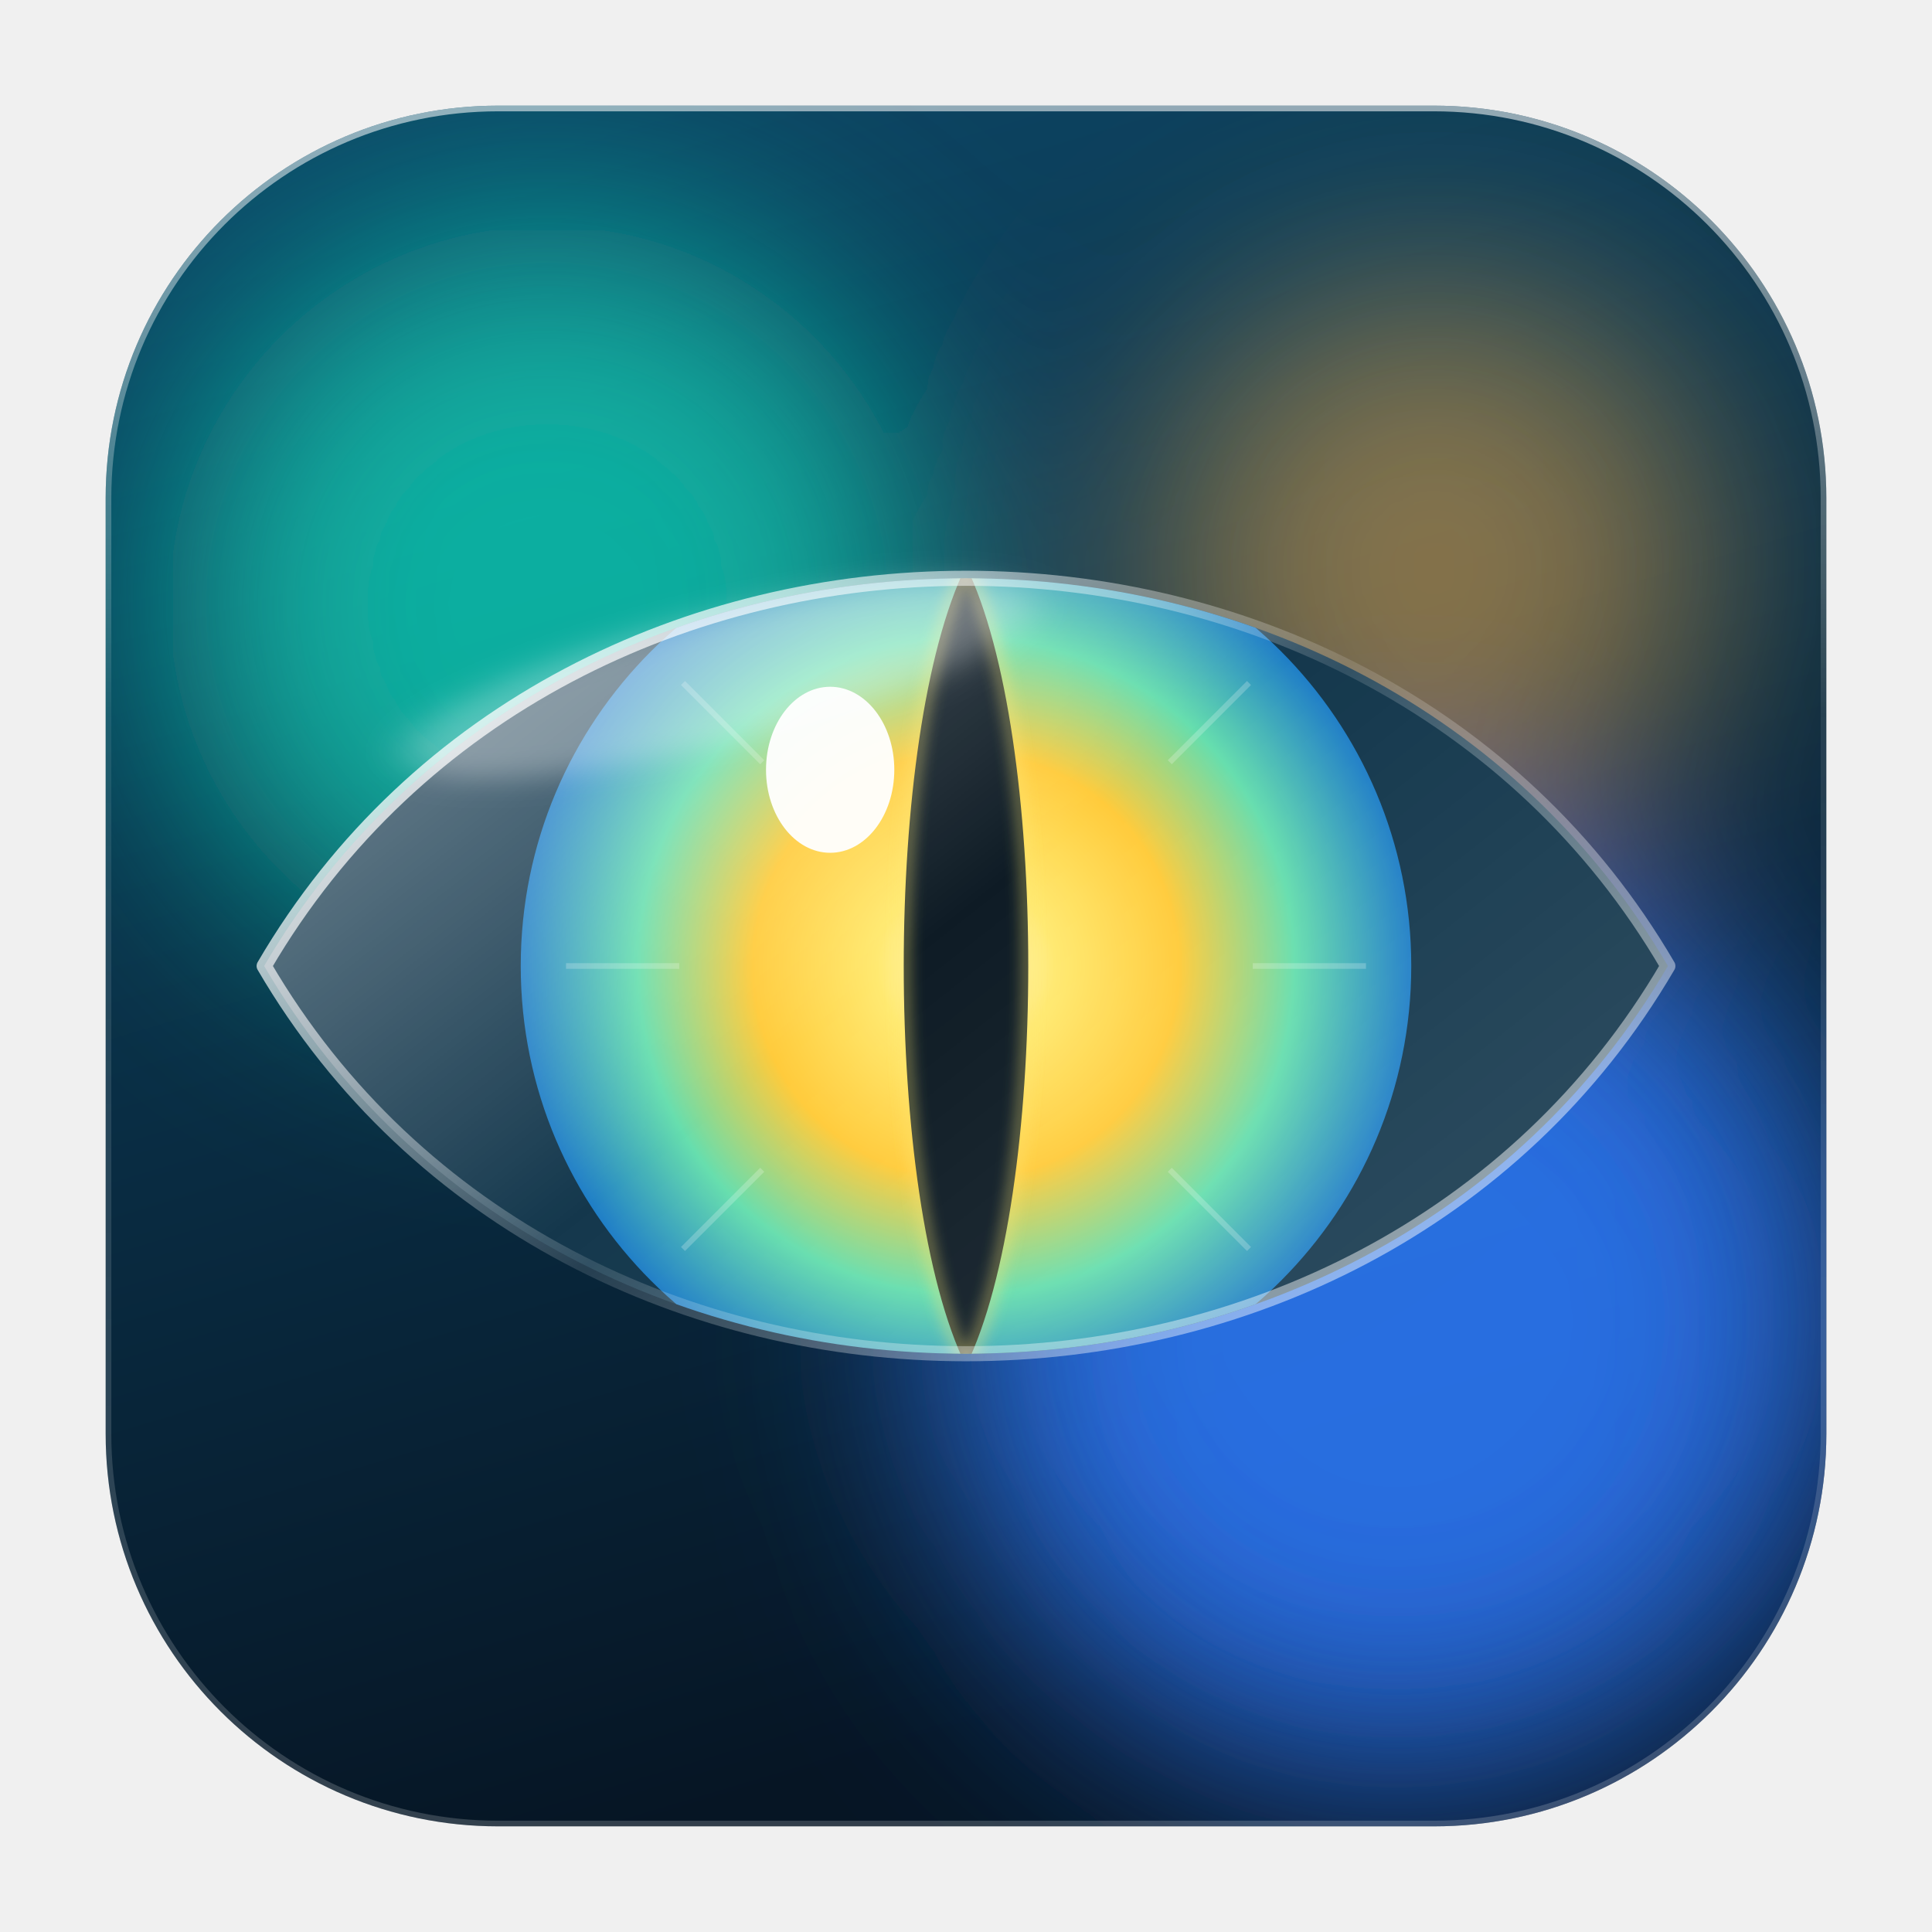
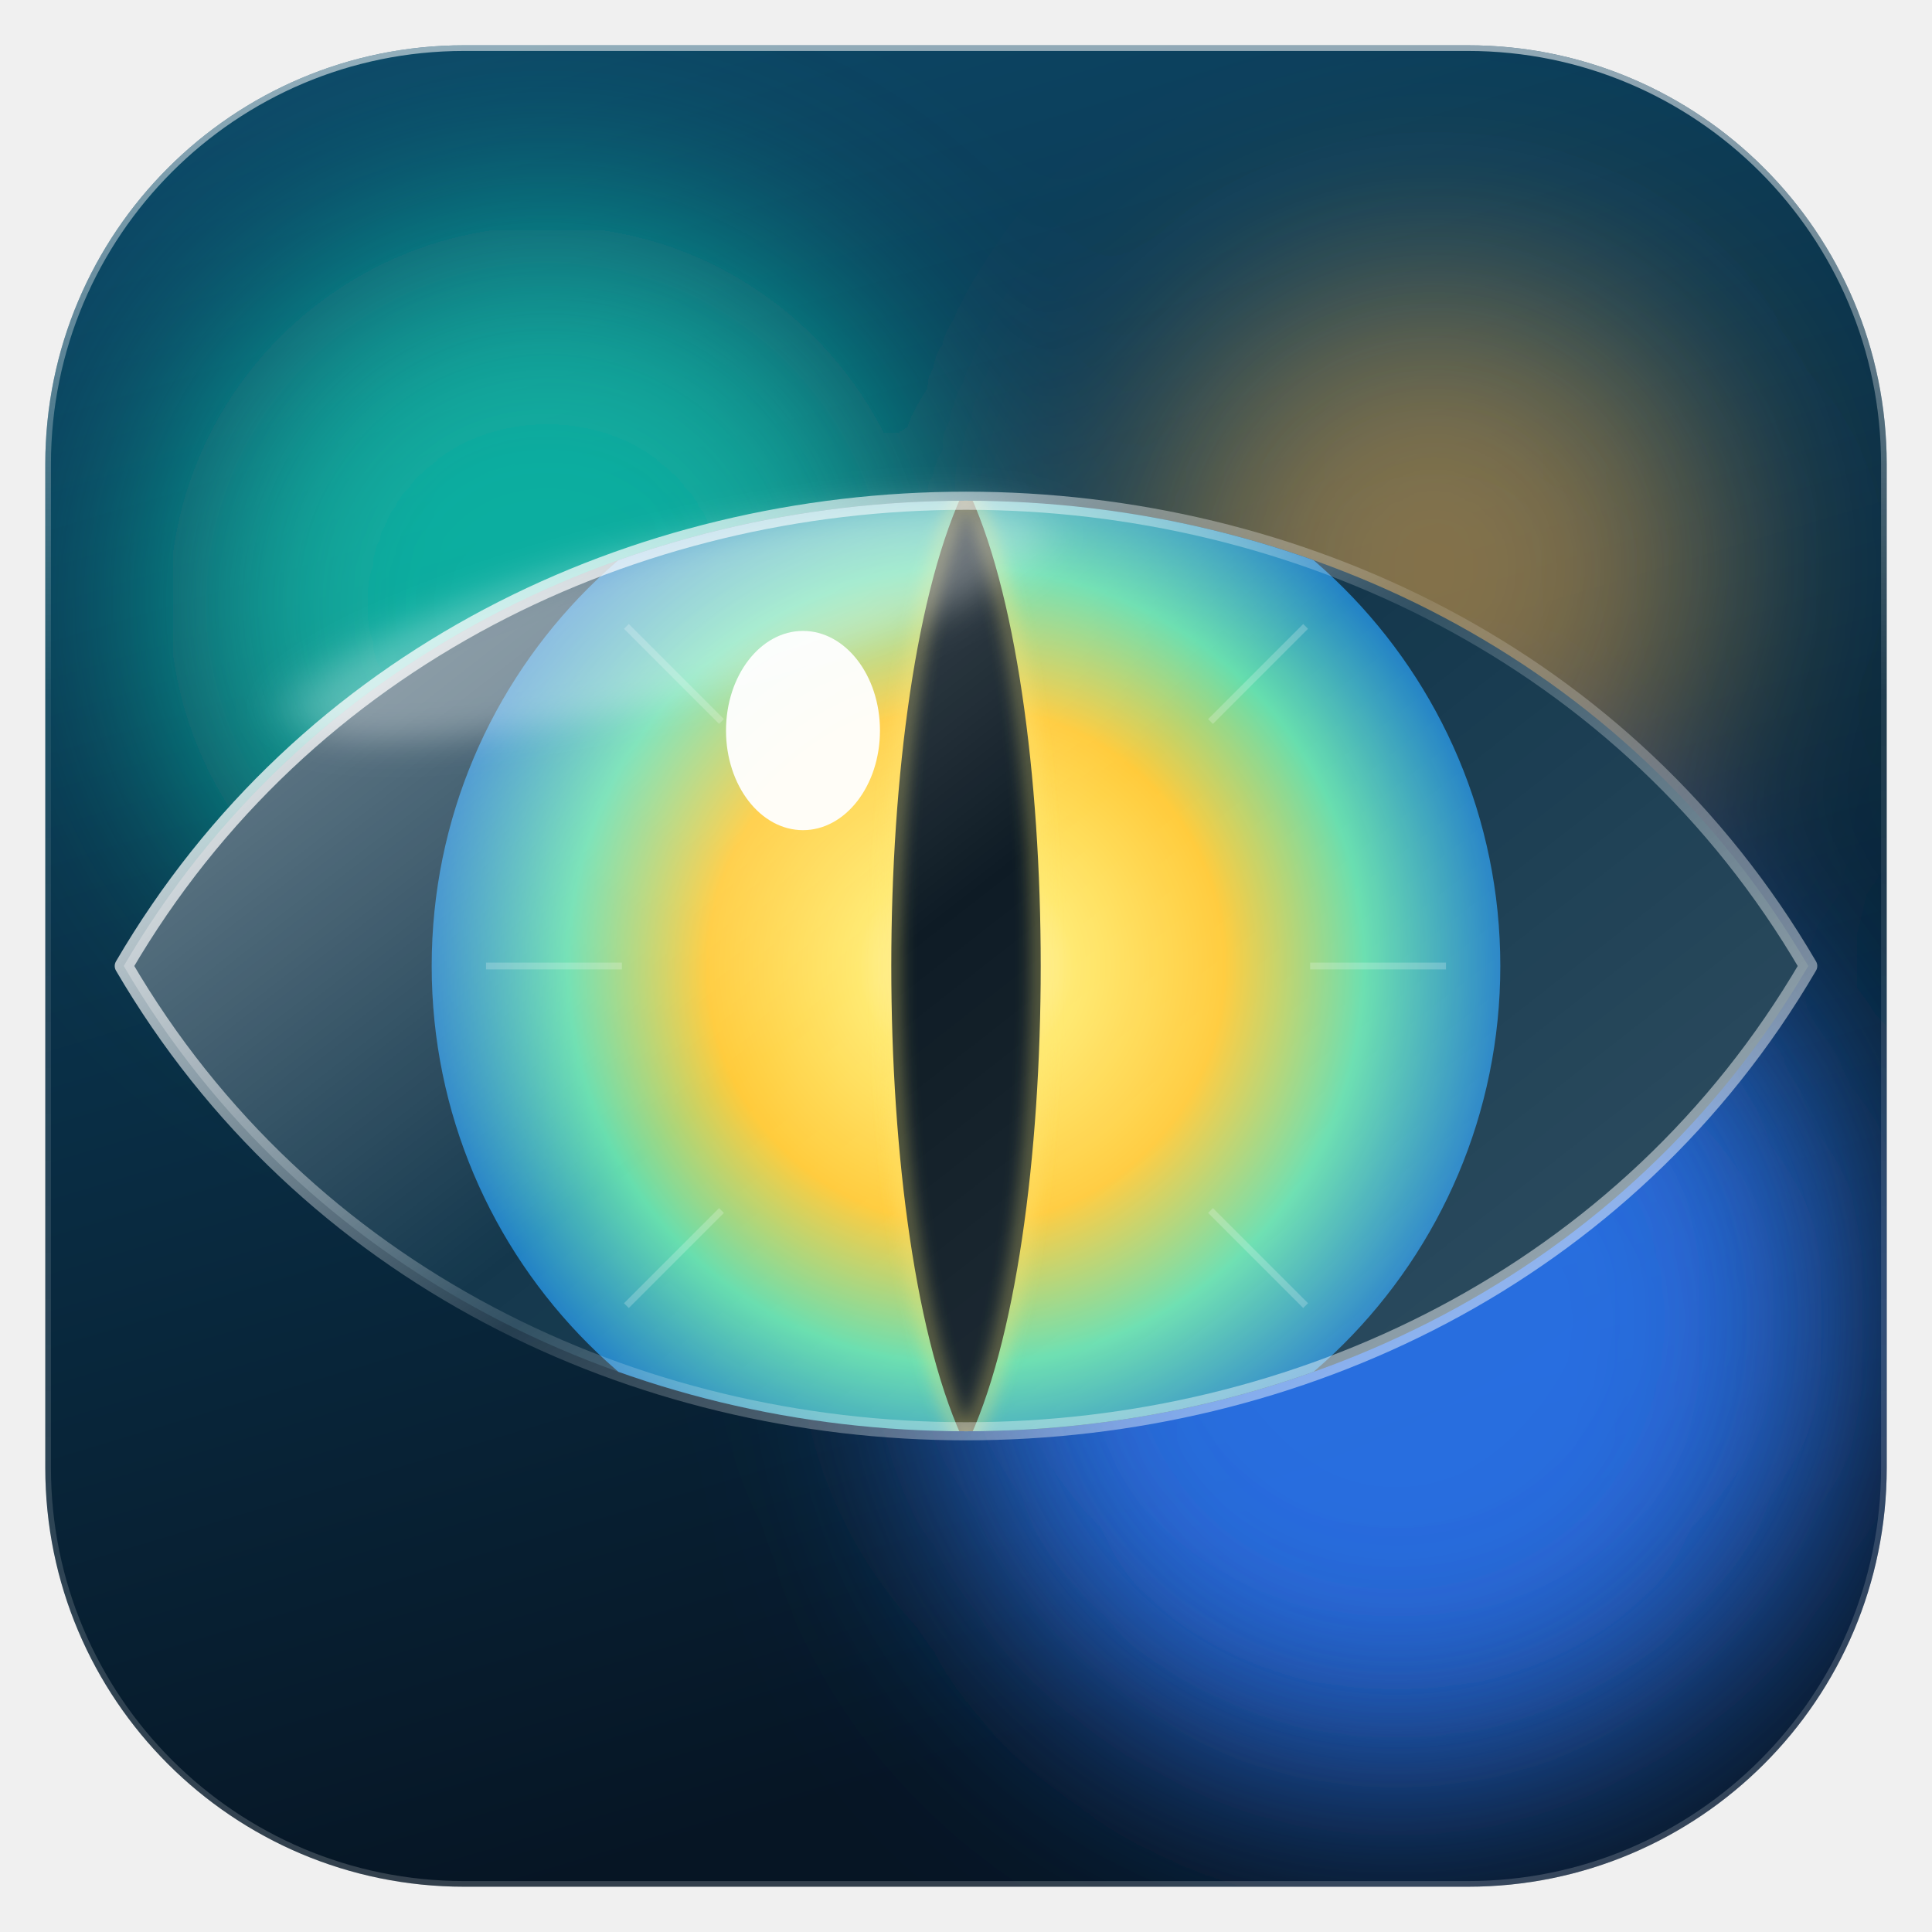
<svg xmlns="http://www.w3.org/2000/svg" viewBox="0 0 1024 1024" width="1024" height="1024">
  <defs>
    <clipPath id="sq">
-       <rect x="56" y="56" width="912" height="912" rx="208" />
+       <rect x="24" y="24" width="976" height="976" rx="222" />
    </clipPath>
    <linearGradient id="bg" x1="0" y1="0" x2="0.3" y2="1">
      <stop offset="0" stop-color="#0d4a6a" />
      <stop offset="1" stop-color="#061524" />
    </linearGradient>
    <linearGradient id="rim" x1="0" y1="0" x2="0" y2="1">
      <stop offset="0" stop-color="#ffffff" stop-opacity="0.55" />
      <stop offset="0.35" stop-color="#ffffff" stop-opacity="0.08" />
      <stop offset="1" stop-color="#ffffff" stop-opacity="0.18" />
    </linearGradient>
    <radialGradient id="iris" cx="0.5" cy="0.5" r="0.5">
      <stop offset="0" stop-color="#fffbd6" />
      <stop offset="0.2" stop-color="#ffe86a" />
      <stop offset="0.48" stop-color="#ffc933" />
      <stop offset="0.74" stop-color="#5fdcaa" />
      <stop offset="1" stop-color="#1679c4" />
    </radialGradient>
    <linearGradient id="glass" x1="0.1" y1="0.15" x2="0.9" y2="0.9">
      <stop offset="0" stop-color="#ffffff" stop-opacity="0.42" />
      <stop offset="0.45" stop-color="#ffffff" stop-opacity="0.04" />
      <stop offset="1" stop-color="#ffffff" stop-opacity="0.16" />
    </linearGradient>
    <linearGradient id="edge" x1="0" y1="0.15" x2="1" y2="0.85">
      <stop offset="0" stop-color="#ffffff" stop-opacity="0.95" />
      <stop offset="0.5" stop-color="#ffffff" stop-opacity="0.12" />
      <stop offset="1" stop-color="#ffffff" stop-opacity="0.6" />
    </linearGradient>
    <filter id="blur60" x="-50%" y="-50%" width="200%" height="200%">
      <feGaussianBlur stdDeviation="60" />
    </filter>
    <filter id="blur10" x="-50%" y="-50%" width="200%" height="200%">
      <feGaussianBlur stdDeviation="10" />
    </filter>
    <filter id="blur4" x="-50%" y="-50%" width="200%" height="200%">
      <feGaussianBlur stdDeviation="4" />
    </filter>
    <filter id="shadow" x="-30%" y="-40%" width="160%" height="190%">
      <feDropShadow dx="0" dy="26" stdDeviation="32" flood-color="#000a12" flood-opacity="0.6" />
    </filter>
    <clipPath id="eyeClip">
      <path d="M140 512 C 300 238, 724 238, 884 512 C 724 786, 300 786, 140 512 Z" />
    </clipPath>
  </defs>
  <g clip-path="url(#sq)">
-     <rect x="56" y="56" width="912" height="912" fill="url(#bg)" />
+     <rect x="24" y="24" width="976" height="976" fill="url(#bg)" />
    <g filter="url(#blur60)">
      <circle cx="290" cy="320" r="200" fill="#16e0c0" opacity="0.7" />
      <circle cx="740" cy="700" r="240" fill="#2f7bff" opacity="0.85" />
      <circle cx="760" cy="300" r="150" fill="#ffb347" opacity="0.5" />
    </g>
  </g>
-   <rect x="57.5" y="57.5" width="909" height="909" rx="206.5" fill="none" stroke="url(#rim)" stroke-width="3" />
-   <path d="M140 512 C 300 238, 724 238, 884 512 C 724 786, 300 786, 140 512 Z" fill="#000" fill-opacity="0.01" filter="url(#shadow)" />
-   <g clip-path="url(#eyeClip)">
-     <rect x="140" y="238" width="744" height="548" fill="#0a2f45" />
-     <circle cx="512" cy="512" r="236" fill="url(#iris)" />
-     <g opacity="0.22" stroke="#ffffff" stroke-width="3">
-       <path d="M512 290 L512 350 M512 674 L512 734 M300 512 L360 512 M664 512 L724 512 M362 362 L404 404 M620 620 L662 662 M662 362 L620 404 M404 620 L362 662" />
+   <rect x="25.5" y="25.5" width="973" height="973" rx="220.5" fill="none" stroke="url(#rim)" stroke-width="3" />
+   <g transform="translate(512 512) scale(1.2) translate(-512 -512)">
+     <path d="M140 512 C 300 238, 724 238, 884 512 C 724 786, 300 786, 140 512 Z" fill="#000" fill-opacity="0.01" filter="url(#shadow)" />
+     <g clip-path="url(#eyeClip)">
+       <rect x="140" y="238" width="744" height="548" fill="#0a2f45" />
+       <circle cx="512" cy="512" r="236" fill="url(#iris)" />
+       <g opacity="0.22" stroke="#ffffff" stroke-width="3">
+         <path d="M512 290 L512 350 M512 674 L512 734 M300 512 L360 512 M664 512 L724 512 M362 362 L404 404 M620 620 L662 662 M662 362 L620 404 M404 620 L362 662" />
+       </g>
+       <path d="M512 300 C 556 390, 556 634, 512 724 C 468 634, 468 390, 512 300 Z" fill="#04121c" />
+       <path d="M512 300 C 556 390, 556 634, 512 724 C 468 634, 468 390, 512 300 Z" fill="none" stroke="#ffe86a" stroke-opacity="0.65" stroke-width="4" filter="url(#blur4)" />
+       <rect x="140" y="238" width="744" height="548" fill="url(#glass)" />
    </g>
-     <path d="M512 300 C 556 390, 556 634, 512 724 C 468 634, 468 390, 512 300 Z" fill="#04121c" />
-     <path d="M512 300 C 556 390, 556 634, 512 724 C 468 634, 468 390, 512 300 Z" fill="none" stroke="#ffe86a" stroke-opacity="0.65" stroke-width="4" filter="url(#blur4)" />
-     <rect x="140" y="238" width="744" height="548" fill="url(#glass)" />
+     <path d="M140 512 C 300 238, 724 238, 884 512 C 724 786, 300 786, 140 512 Z" fill="none" stroke="url(#edge)" stroke-width="8" stroke-linejoin="round" />
+     <ellipse cx="440" cy="408" rx="34" ry="44" fill="#ffffff" opacity="0.95" />
+     <ellipse cx="380" cy="360" rx="170" ry="34" transform="rotate(-14 380 360)" fill="#ffffff" opacity="0.3" filter="url(#blur10)" />
  </g>
-   <path d="M140 512 C 300 238, 724 238, 884 512 C 724 786, 300 786, 140 512 Z" fill="none" stroke="url(#edge)" stroke-width="8" stroke-linejoin="round" />
-   <ellipse cx="440" cy="408" rx="34" ry="44" fill="#ffffff" opacity="0.95" />
-   <ellipse cx="380" cy="360" rx="170" ry="34" transform="rotate(-14 380 360)" fill="#ffffff" opacity="0.3" filter="url(#blur10)" />
</svg>
